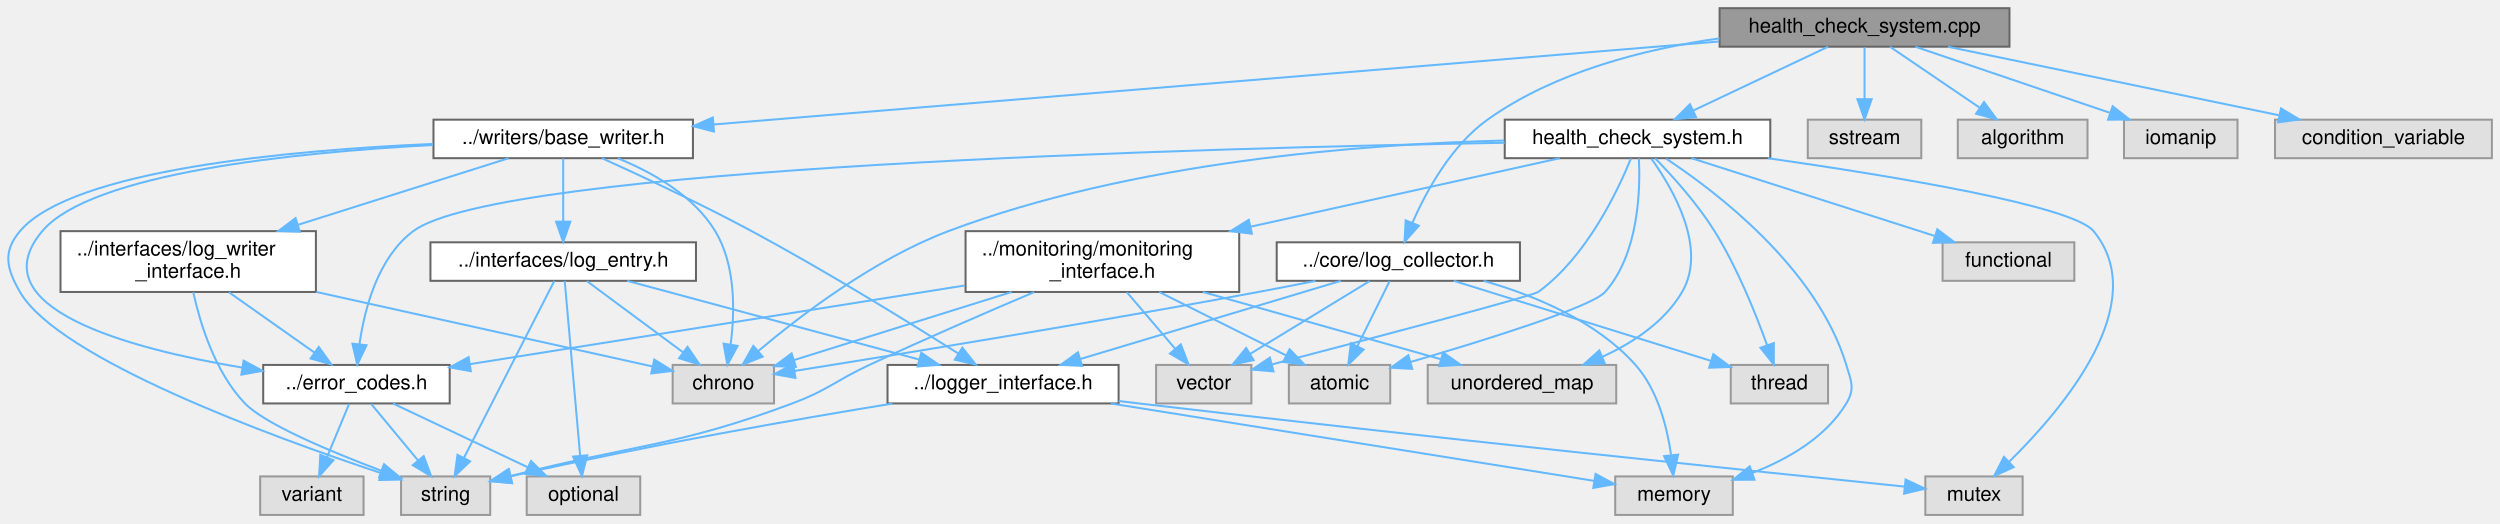
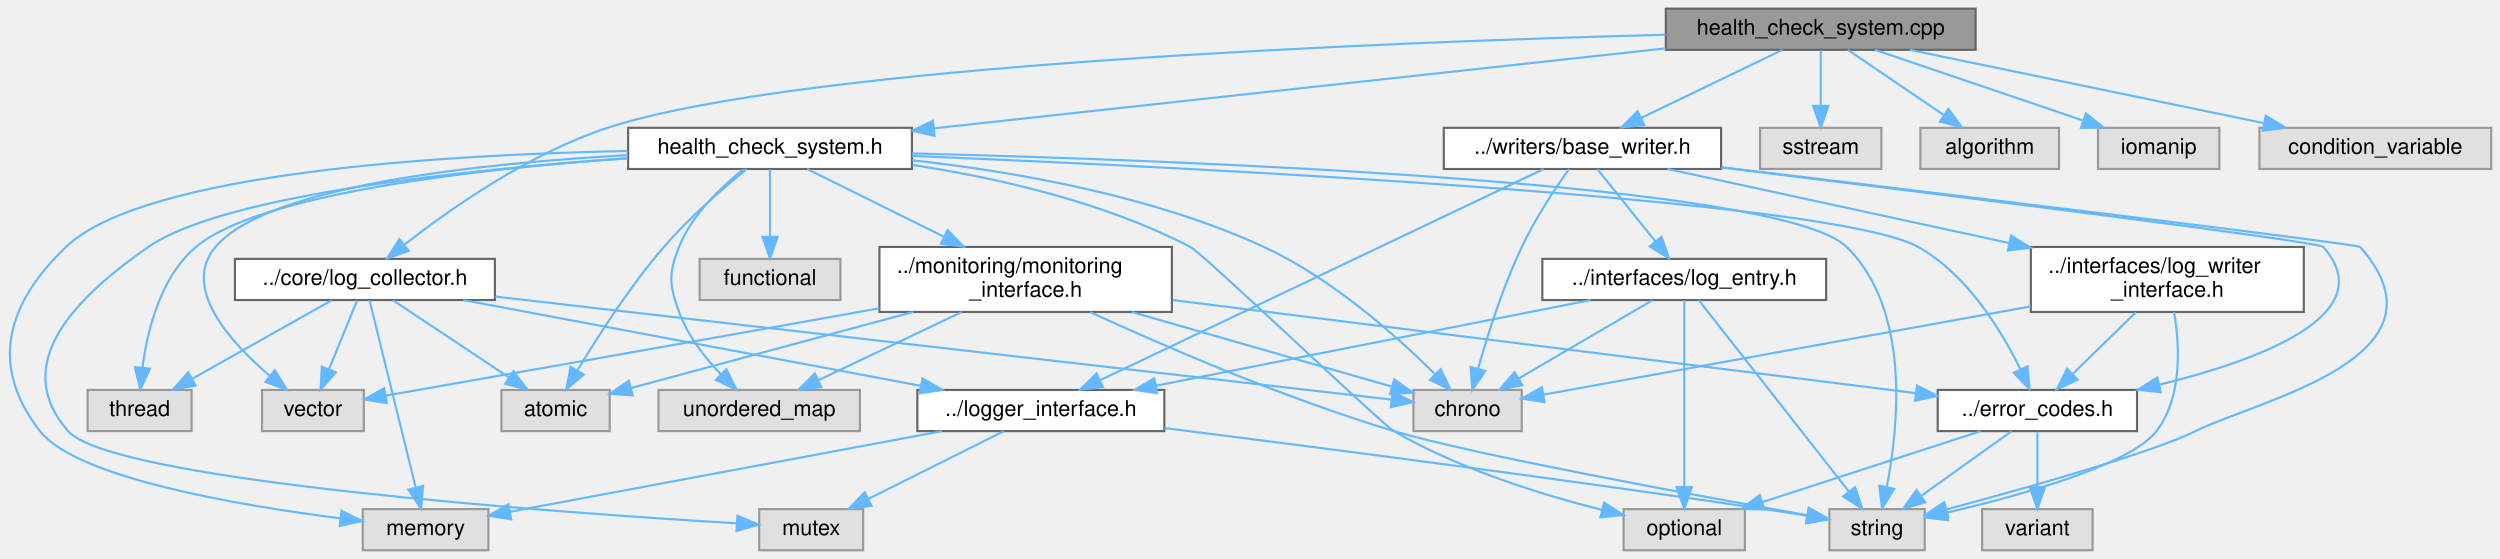
- <svg xmlns="http://www.w3.org/2000/svg" xmlns:xlink="http://www.w3.org/1999/xlink" width="1233pt" height="258pt" viewBox="0.00 0.00 1233.35 258.00">
+ <svg xmlns="http://www.w3.org/2000/svg" xmlns:xlink="http://www.w3.org/1999/xlink" width="1154pt" height="258pt" viewBox="0.00 0.00 1153.89 258.00">
  <g id="graph0" class="graph" transform="scale(1 1) rotate(0) translate(4 254)">
    <g id="Node000001" class="node">
      <g id="a_Node000001">
        <a xlink:title=" ">
-           <polygon fill="#999999" stroke="#666666" points="987.35,-250 844.35,-250 844.35,-231 987.35,-231 987.35,-250" />
-           <text text-anchor="middle" x="915.85" y="-238" font-family="Helvetica,sans-Serif" font-size="10.00">health_check_system.cpp</text>
+           <polygon fill="#999999" stroke="#666666" points="907.89,-250 764.89,-250 764.89,-231 907.89,-231 907.89,-250" />
+           <text text-anchor="middle" x="836.39" y="-238" font-family="Helvetica,sans-Serif" font-size="10.00">health_check_system.cpp</text>
        </a>
      </g>
    </g>
    <g id="Node000002" class="node">
      <g id="a_Node000002">
        <a xlink:href="health__check__system_8h.html" target="_top" xlink:title=" ">
-           <polygon fill="white" stroke="#666666" points="869.35,-195 738.35,-195 738.35,-176 869.35,-176 869.35,-195" />
-           <text text-anchor="middle" x="803.85" y="-183" font-family="Helvetica,sans-Serif" font-size="10.00">health_check_system.h</text>
+           <polygon fill="white" stroke="#666666" points="416.89,-195 285.89,-195 285.89,-176 416.89,-176 416.89,-195" />
+           <text text-anchor="middle" x="351.39" y="-183" font-family="Helvetica,sans-Serif" font-size="10.00">health_check_system.h</text>
        </a>
      </g>
    </g>
    <g id="edge1_Node000001_Node000002" class="edge">
      <g id="a_edge1_Node000001_Node000002">
        <a xlink:title=" ">
-           <path fill="none" stroke="#63b8ff" d="M897.86,-230.98C879.92,-222.5 852.14,-209.35 831.42,-199.54" />
-           <polygon fill="#63b8ff" stroke="#63b8ff" points="832.71,-196.28 822.18,-195.17 829.72,-202.61 832.71,-196.28" />
+           <path fill="none" stroke="#63b8ff" d="M764.82,-231.68C674.41,-221.8 519.49,-204.87 427.13,-194.78" />
+           <polygon fill="#63b8ff" stroke="#63b8ff" points="427.34,-191.28 417.02,-193.67 426.58,-198.24 427.34,-191.28" />
        </a>
      </g>
    </g>
    <g id="Node000016" class="node">
      <g id="a_Node000016">
        <a xlink:href="base__writer_8h.html" target="_top" xlink:title=" ">
-           <polygon fill="white" stroke="#666666" points="337.85,-195 209.85,-195 209.85,-176 337.85,-176 337.85,-195" />
-           <text text-anchor="middle" x="273.85" y="-183" font-family="Helvetica,sans-Serif" font-size="10.00">../writers/base_writer.h</text>
-         </a>
-       </g>
-     </g>
-     <g id="edge21_Node000001_Node000016" class="edge">
-       <g id="a_edge21_Node000001_Node000016">
-         <a xlink:title=" ">
-           <path fill="none" stroke="#63b8ff" d="M844.08,-233.57C721.39,-223.45 472.57,-202.91 348.17,-192.64" />
-           <polygon fill="#63b8ff" stroke="#63b8ff" points="348.23,-189.13 337.98,-191.79 347.66,-196.1 348.23,-189.13" />
+           <polygon fill="white" stroke="#666666" points="790.39,-195 662.39,-195 662.39,-176 790.39,-176 790.39,-195" />
+           <text text-anchor="middle" x="726.39" y="-183" font-family="Helvetica,sans-Serif" font-size="10.00">../writers/base_writer.h</text>
+         </a>
+       </g>
+     </g>
+     <g id="edge23_Node000001_Node000016" class="edge">
+       <g id="a_edge23_Node000001_Node000016">
+         <a xlink:title=" ">
+           <path fill="none" stroke="#63b8ff" d="M818.71,-230.98C801.1,-222.5 773.81,-209.35 753.46,-199.54" />
+           <polygon fill="#63b8ff" stroke="#63b8ff" points="754.91,-196.36 744.38,-195.17 751.87,-202.66 754.91,-196.36" />
        </a>
      </g>
    </g>
    <g id="Node000020" class="node">
      <g id="a_Node000020">
        <a xlink:href="log__collector_8h.html" target="_top" xlink:title=" ">
-           <polygon fill="white" stroke="#666666" points="745.85,-134.5 625.85,-134.5 625.85,-115.5 745.85,-115.5 745.85,-134.5" />
-           <text text-anchor="middle" x="685.85" y="-122.5" font-family="Helvetica,sans-Serif" font-size="10.00">../core/log_collector.h</text>
-         </a>
-       </g>
-     </g>
-     <g id="edge38_Node000001_Node000020" class="edge">
-       <g id="a_edge38_Node000001_Node000020">
-         <a xlink:title=" ">
-           <path fill="none" stroke="#63b8ff" d="M844.34,-235.13C807.35,-229.89 763.12,-218.7 729.85,-195 712.01,-182.29 699.69,-159.85 692.73,-144.02" />
-           <polygon fill="#63b8ff" stroke="#63b8ff" points="695.95,-142.66 688.91,-134.74 689.48,-145.32 695.95,-142.66" />
+           <polygon fill="white" stroke="#666666" points="224.39,-134.5 104.39,-134.5 104.39,-115.5 224.39,-115.5 224.39,-134.5" />
+           <text text-anchor="middle" x="164.39" y="-122.5" font-family="Helvetica,sans-Serif" font-size="10.00">../core/log_collector.h</text>
+         </a>
+       </g>
+     </g>
+     <g id="edge40_Node000001_Node000020" class="edge">
+       <g id="a_edge40_Node000001_Node000020">
+         <a xlink:title=" ">
+           <path fill="none" stroke="#63b8ff" d="M764.81,-237.98C634.83,-234.53 365.21,-224.02 276.39,-195 240.29,-183.21 203.84,-157.63 182.72,-141.15" />
+           <polygon fill="#63b8ff" stroke="#63b8ff" points="184.65,-138.21 174.65,-134.71 180.29,-143.68 184.65,-138.21" />
        </a>
      </g>
    </g>
    <g id="Node000021" class="node">
      <g id="a_Node000021">
        <a xlink:title=" ">
-           <polygon fill="#e0e0e0" stroke="#999999" points="943.85,-195 887.85,-195 887.85,-176 943.85,-176 943.85,-195" />
-           <text text-anchor="middle" x="915.85" y="-183" font-family="Helvetica,sans-Serif" font-size="10.00">sstream</text>
-         </a>
-       </g>
-     </g>
-     <g id="edge45_Node000001_Node000021" class="edge">
-       <g id="a_edge45_Node000001_Node000021">
-         <a xlink:title=" ">
-           <path fill="none" stroke="#63b8ff" d="M915.85,-230.75C915.85,-223.8 915.85,-213.85 915.85,-205.13" />
-           <polygon fill="#63b8ff" stroke="#63b8ff" points="919.35,-205.09 915.85,-195.09 912.35,-205.09 919.35,-205.09" />
+           <polygon fill="#e0e0e0" stroke="#999999" points="864.39,-195 808.39,-195 808.39,-176 864.39,-176 864.39,-195" />
+           <text text-anchor="middle" x="836.39" y="-183" font-family="Helvetica,sans-Serif" font-size="10.00">sstream</text>
+         </a>
+       </g>
+     </g>
+     <g id="edge47_Node000001_Node000021" class="edge">
+       <g id="a_edge47_Node000001_Node000021">
+         <a xlink:title=" ">
+           <path fill="none" stroke="#63b8ff" d="M836.39,-230.75C836.39,-223.8 836.39,-213.85 836.39,-205.13" />
+           <polygon fill="#63b8ff" stroke="#63b8ff" points="839.89,-205.09 836.39,-195.09 832.89,-205.09 839.89,-205.09" />
        </a>
      </g>
    </g>
    <g id="Node000022" class="node">
      <g id="a_Node000022">
        <a xlink:title=" ">
-           <polygon fill="#e0e0e0" stroke="#999999" points="1025.85,-195 961.85,-195 961.85,-176 1025.85,-176 1025.85,-195" />
-           <text text-anchor="middle" x="993.85" y="-183" font-family="Helvetica,sans-Serif" font-size="10.00">algorithm</text>
-         </a>
-       </g>
-     </g>
-     <g id="edge46_Node000001_Node000022" class="edge">
-       <g id="a_edge46_Node000001_Node000022">
-         <a xlink:title=" ">
-           <path fill="none" stroke="#63b8ff" d="M928.39,-230.98C940.25,-222.92 958.32,-210.65 972.47,-201.03" />
-           <polygon fill="#63b8ff" stroke="#63b8ff" points="974.79,-203.69 981.09,-195.17 970.85,-197.9 974.79,-203.69" />
+           <polygon fill="#e0e0e0" stroke="#999999" points="946.39,-195 882.39,-195 882.39,-176 946.39,-176 946.39,-195" />
+           <text text-anchor="middle" x="914.39" y="-183" font-family="Helvetica,sans-Serif" font-size="10.00">algorithm</text>
+         </a>
+       </g>
+     </g>
+     <g id="edge48_Node000001_Node000022" class="edge">
+       <g id="a_edge48_Node000001_Node000022">
+         <a xlink:title=" ">
+           <path fill="none" stroke="#63b8ff" d="M848.92,-230.98C860.79,-222.92 878.85,-210.65 893,-201.03" />
+           <polygon fill="#63b8ff" stroke="#63b8ff" points="895.32,-203.69 901.63,-195.17 891.39,-197.9 895.32,-203.69" />
        </a>
      </g>
    </g>
    <g id="Node000023" class="node">
      <g id="a_Node000023">
        <a xlink:title=" ">
-           <polygon fill="#e0e0e0" stroke="#999999" points="1099.85,-195 1043.85,-195 1043.85,-176 1099.85,-176 1099.85,-195" />
-           <text text-anchor="middle" x="1071.85" y="-183" font-family="Helvetica,sans-Serif" font-size="10.00">iomanip</text>
-         </a>
-       </g>
-     </g>
-     <g id="edge47_Node000001_Node000023" class="edge">
-       <g id="a_edge47_Node000001_Node000023">
-         <a xlink:title=" ">
-           <path fill="none" stroke="#63b8ff" d="M940.92,-230.98C966.88,-222.16 1007.66,-208.31 1036.81,-198.41" />
-           <polygon fill="#63b8ff" stroke="#63b8ff" points="1038.25,-201.61 1046.59,-195.08 1036,-194.99 1038.25,-201.61" />
+           <polygon fill="#e0e0e0" stroke="#999999" points="1020.39,-195 964.39,-195 964.39,-176 1020.39,-176 1020.39,-195" />
+           <text text-anchor="middle" x="992.39" y="-183" font-family="Helvetica,sans-Serif" font-size="10.00">iomanip</text>
+         </a>
+       </g>
+     </g>
+     <g id="edge49_Node000001_Node000023" class="edge">
+       <g id="a_edge49_Node000001_Node000023">
+         <a xlink:title=" ">
+           <path fill="none" stroke="#63b8ff" d="M861.45,-230.98C887.41,-222.16 928.19,-208.31 957.34,-198.41" />
+           <polygon fill="#63b8ff" stroke="#63b8ff" points="958.78,-201.61 967.12,-195.08 956.53,-194.99 958.78,-201.61" />
        </a>
      </g>
    </g>
    <g id="Node000024" class="node">
      <g id="a_Node000024">
        <a xlink:title=" ">
-           <polygon fill="#e0e0e0" stroke="#999999" points="1225.35,-195 1118.35,-195 1118.35,-176 1225.35,-176 1225.35,-195" />
-           <text text-anchor="middle" x="1171.85" y="-183" font-family="Helvetica,sans-Serif" font-size="10.00">condition_variable</text>
-         </a>
-       </g>
-     </g>
-     <g id="edge48_Node000001_Node000024" class="edge">
-       <g id="a_edge48_Node000001_Node000024">
-         <a xlink:title=" ">
-           <path fill="none" stroke="#63b8ff" d="M956.98,-230.98C1001.45,-221.78 1072.4,-207.09 1120.5,-197.13" />
-           <polygon fill="#63b8ff" stroke="#63b8ff" points="1121.32,-200.54 1130.4,-195.08 1119.9,-193.68 1121.32,-200.54" />
+           <polygon fill="#e0e0e0" stroke="#999999" points="1145.89,-195 1038.89,-195 1038.89,-176 1145.89,-176 1145.89,-195" />
+           <text text-anchor="middle" x="1092.39" y="-183" font-family="Helvetica,sans-Serif" font-size="10.00">condition_variable</text>
+         </a>
+       </g>
+     </g>
+     <g id="edge50_Node000001_Node000024" class="edge">
+       <g id="a_edge50_Node000001_Node000024">
+         <a xlink:title=" ">
+           <path fill="none" stroke="#63b8ff" d="M877.52,-230.98C921.98,-221.78 992.94,-207.09 1041.03,-197.13" />
+           <polygon fill="#63b8ff" stroke="#63b8ff" points="1041.85,-200.54 1050.93,-195.08 1040.43,-193.68 1041.85,-200.54" />
        </a>
      </g>
    </g>
    <g id="Node000003" class="node">
      <g id="a_Node000003">
        <a xlink:href="monitoring__interface_8h.html" target="_top" xlink:title="Abstract interface for monitoring and metrics collection.">
-           <polygon fill="white" stroke="#666666" points="607.35,-140 472.35,-140 472.35,-110 607.35,-110 607.35,-140" />
-           <text text-anchor="start" x="480.35" y="-128" font-family="Helvetica,sans-Serif" font-size="10.00">../monitoring/monitoring</text>
-           <text text-anchor="middle" x="539.85" y="-117" font-family="Helvetica,sans-Serif" font-size="10.00">_interface.h</text>
+           <polygon fill="white" stroke="#666666" points="536.89,-140 401.89,-140 401.89,-110 536.89,-110 536.89,-140" />
+           <text text-anchor="start" x="409.89" y="-128" font-family="Helvetica,sans-Serif" font-size="10.00">../monitoring/monitoring</text>
+           <text text-anchor="middle" x="469.39" y="-117" font-family="Helvetica,sans-Serif" font-size="10.00">_interface.h</text>
        </a>
      </g>
    </g>
    <g id="edge2_Node000002_Node000003" class="edge">
      <g id="a_edge2_Node000002_Node000003">
        <a xlink:title=" ">
-           <path fill="none" stroke="#63b8ff" d="M765.47,-175.99C725.66,-167.17 662.46,-153.17 613.07,-142.22" />
-           <polygon fill="#63b8ff" stroke="#63b8ff" points="613.59,-138.75 603.07,-140.01 612.07,-145.59 613.59,-138.75" />
+           <path fill="none" stroke="#63b8ff" d="M368.54,-175.99C385.02,-167.82 410.48,-155.2 431.69,-144.69" />
+           <polygon fill="#63b8ff" stroke="#63b8ff" points="433.38,-147.76 440.79,-140.18 430.27,-141.48 433.38,-147.76" />
+         </a>
+       </g>
+     </g>
+     <g id="Node000004" class="node">
+       <g id="a_Node000004">
+         <a xlink:title=" ">
+           <polygon fill="#e0e0e0" stroke="#999999" points="884.39,-19 840.39,-19 840.39,0 884.39,0 884.39,-19" />
+           <text text-anchor="middle" x="862.39" y="-7" font-family="Helvetica,sans-Serif" font-size="10.00">string</text>
+         </a>
+       </g>
+     </g>
+     <g id="edge22_Node000002_Node000004" class="edge">
+       <g id="a_edge22_Node000002_Node000004">
+         <a xlink:title=" ">
+           <path fill="none" stroke="#63b8ff" d="M416.97,-183.18C544.96,-179.95 818.21,-169.62 848.39,-140 877.87,-111.05 872.4,-57.44 866.85,-29.13" />
+           <polygon fill="#63b8ff" stroke="#63b8ff" points="870.26,-28.34 864.71,-19.31 863.42,-29.83 870.26,-28.34" />
        </a>
      </g>
    </g>
    <g id="Node000005" class="node">
      <g id="a_Node000005">
        <a xlink:title=" ">
-           <polygon fill="#e0e0e0" stroke="#999999" points="793.35,-74 700.35,-74 700.35,-55 793.35,-55 793.35,-74" />
-           <text text-anchor="middle" x="746.85" y="-62" font-family="Helvetica,sans-Serif" font-size="10.00">unordered_map</text>
+           <polygon fill="#e0e0e0" stroke="#999999" points="392.89,-74 299.89,-74 299.89,-55 392.89,-55 392.89,-74" />
+           <text text-anchor="middle" x="346.39" y="-62" font-family="Helvetica,sans-Serif" font-size="10.00">unordered_map</text>
        </a>
      </g>
    </g>
    <g id="edge15_Node000002_Node000005" class="edge">
      <g id="a_edge15_Node000002_Node000005">
        <a xlink:title=" ">
-           <path fill="none" stroke="#63b8ff" d="M810.73,-175.69C821.16,-161.17 838.51,-131.66 825.85,-110 817.17,-95.14 801.5,-84.86 786.39,-77.95" />
-           <polygon fill="#63b8ff" stroke="#63b8ff" points="787.7,-74.71 777.12,-74.08 785,-81.17 787.7,-74.71" />
+           <path fill="none" stroke="#63b8ff" d="M339.17,-175.86C329.04,-167.88 315.35,-155.01 309.39,-140 304.46,-127.61 304.85,-122.54 309.39,-110 313.33,-99.09 321.25,-88.96 328.75,-81.14" />
+           <polygon fill="#63b8ff" stroke="#63b8ff" points="331.22,-83.61 335.95,-74.13 326.34,-78.6 331.22,-83.61" />
        </a>
      </g>
    </g>
    <g id="Node000006" class="node">
      <g id="a_Node000006">
        <a xlink:title=" ">
-           <polygon fill="#e0e0e0" stroke="#999999" points="613.35,-74 566.35,-74 566.35,-55 613.35,-55 613.35,-74" />
-           <text text-anchor="middle" x="589.85" y="-62" font-family="Helvetica,sans-Serif" font-size="10.00">vector</text>
+           <polygon fill="#e0e0e0" stroke="#999999" points="163.89,-74 116.89,-74 116.89,-55 163.89,-55 163.89,-74" />
+           <text text-anchor="middle" x="140.39" y="-62" font-family="Helvetica,sans-Serif" font-size="10.00">vector</text>
        </a>
      </g>
    </g>
    <g id="edge14_Node000002_Node000006" class="edge">
      <g id="a_edge14_Node000002_Node000006">
        <a xlink:title=" ">
-           <path fill="none" stroke="#63b8ff" d="M800.61,-175.88C794.3,-160.27 778.81,-127.33 754.85,-110 752.14,-108.04 671.01,-86.66 623.55,-74.27" />
-           <polygon fill="#63b8ff" stroke="#63b8ff" points="624.25,-70.83 613.69,-71.7 622.48,-77.61 624.25,-70.83" />
+           <path fill="none" stroke="#63b8ff" d="M285.81,-182.39C218.16,-178.67 119.27,-168.39 95.39,-140 79.61,-121.25 101.88,-96.36 120.32,-80.63" />
+           <polygon fill="#63b8ff" stroke="#63b8ff" points="122.81,-83.12 128.38,-74.11 118.4,-77.68 122.81,-83.12" />
        </a>
      </g>
    </g>
    <g id="Node000007" class="node">
      <g id="a_Node000007">
        <a xlink:title=" ">
-           <polygon fill="#e0e0e0" stroke="#999999" points="377.85,-74 327.85,-74 327.85,-55 377.85,-55 377.85,-74" />
-           <text text-anchor="middle" x="352.85" y="-62" font-family="Helvetica,sans-Serif" font-size="10.00">chrono</text>
+           <polygon fill="#e0e0e0" stroke="#999999" points="698.39,-74 648.39,-74 648.39,-55 698.39,-55 698.39,-74" />
+           <text text-anchor="middle" x="673.39" y="-62" font-family="Helvetica,sans-Serif" font-size="10.00">chrono</text>
        </a>
      </g>
    </g>
    <g id="edge20_Node000002_Node000007" class="edge">
      <g id="a_edge20_Node000002_Node000007">
        <a xlink:title=" ">
-           <path fill="none" stroke="#63b8ff" d="M738.11,-184.71C668.01,-182.95 554.79,-174.29 463.85,-140 427.21,-126.18 390.64,-98.21 369.97,-80.75" />
-           <polygon fill="#63b8ff" stroke="#63b8ff" points="372.24,-78.08 362.38,-74.19 367.66,-83.38 372.24,-78.08" />
+           <path fill="none" stroke="#63b8ff" d="M417.06,-180C464.04,-174.83 527.82,-163.74 579.39,-140 610.6,-125.63 640.62,-98.84 658.03,-81.6" />
+           <polygon fill="#63b8ff" stroke="#63b8ff" points="660.98,-83.59 665.51,-74.01 656,-78.68 660.98,-83.59" />
        </a>
      </g>
    </g>
    <g id="Node000008" class="node">
      <g id="a_Node000008">
        <a xlink:title=" ">
-           <polygon fill="#e0e0e0" stroke="#999999" points="681.85,-74 631.85,-74 631.85,-55 681.85,-55 681.85,-74" />
-           <text text-anchor="middle" x="656.85" y="-62" font-family="Helvetica,sans-Serif" font-size="10.00">atomic</text>
+           <polygon fill="#e0e0e0" stroke="#999999" points="277.39,-74 227.39,-74 227.39,-55 277.39,-55 277.39,-74" />
+           <text text-anchor="middle" x="252.39" y="-62" font-family="Helvetica,sans-Serif" font-size="10.00">atomic</text>
        </a>
      </g>
    </g>
    <g id="edge17_Node000002_Node000008" class="edge">
      <g id="a_edge17_Node000002_Node000008">
        <a xlink:title=" ">
-           <path fill="none" stroke="#63b8ff" d="M804.54,-175.94C805.28,-160.72 804.57,-128.77 787.85,-110 781.25,-102.58 728.47,-86.16 691.95,-75.48" />
-           <polygon fill="#63b8ff" stroke="#63b8ff" points="692.71,-72.06 682.14,-72.63 690.76,-78.78 692.71,-72.06" />
+           <path fill="none" stroke="#63b8ff" d="M340.56,-175.97C330.14,-167.47 314.25,-153.74 302.39,-140 286.7,-121.84 271.79,-98.56 262.4,-82.9" />
+           <polygon fill="#63b8ff" stroke="#63b8ff" points="265.4,-81.09 257.31,-74.25 259.36,-84.64 265.4,-81.09" />
        </a>
      </g>
    </g>
    <g id="Node000009" class="node">
      <g id="a_Node000009">
        <a xlink:href="error__codes_8h.html" target="_top" xlink:title=" ">
-           <polygon fill="white" stroke="#666666" points="217.85,-74 125.85,-74 125.85,-55 217.85,-55 217.85,-74" />
-           <text text-anchor="middle" x="171.85" y="-62" font-family="Helvetica,sans-Serif" font-size="10.00">../error_codes.h</text>
+           <polygon fill="white" stroke="#666666" points="982.39,-74 890.39,-74 890.39,-55 982.39,-55 982.39,-74" />
+           <text text-anchor="middle" x="936.39" y="-62" font-family="Helvetica,sans-Serif" font-size="10.00">../error_codes.h</text>
        </a>
      </g>
    </g>
    <g id="edge12_Node000002_Node000009" class="edge">
      <g id="a_edge12_Node000002_Node000009">
        <a xlink:title=" ">
-           <path fill="none" stroke="#63b8ff" d="M738.33,-183.61C590.81,-181.05 242.18,-171.68 199.85,-140 182.43,-126.96 175.85,-101.77 173.36,-84.31" />
-           <polygon fill="#63b8ff" stroke="#63b8ff" points="176.82,-83.72 172.25,-74.16 169.86,-84.48 176.82,-83.72" />
+           <path fill="none" stroke="#63b8ff" d="M417.04,-182.01C549.97,-176.54 841.73,-162.14 881.39,-140 903.91,-127.42 919.81,-101.33 928.54,-83.62" />
+           <polygon fill="#63b8ff" stroke="#63b8ff" points="931.82,-84.86 932.84,-74.32 925.47,-81.92 931.82,-84.86" />
+         </a>
+       </g>
+     </g>
+     <g id="Node000010" class="node">
+       <g id="a_Node000010">
+         <a xlink:title=" ">
+           <polygon fill="#e0e0e0" stroke="#999999" points="801.39,-19 745.39,-19 745.39,0 801.39,0 801.39,-19" />
+           <text text-anchor="middle" x="773.39" y="-7" font-family="Helvetica,sans-Serif" font-size="10.00">optional</text>
+         </a>
+       </g>
+     </g>
+     <g id="edge21_Node000002_Node000010" class="edge">
+       <g id="a_edge21_Node000002_Node000010">
+         <a xlink:title=" ">
+           <path fill="none" stroke="#63b8ff" d="M417.16,-177.86C456.14,-171.91 505.55,-160.76 545.39,-140 551.63,-136.75 633.3,-58.55 639.39,-55 669.56,-37.4 707.66,-25.61 735.52,-18.61" />
+           <polygon fill="#63b8ff" stroke="#63b8ff" points="736.39,-22 745.28,-16.25 734.74,-15.2 736.39,-22" />
        </a>
      </g>
    </g>
    <g id="Node000012" class="node">
      <g id="a_Node000012">
        <a xlink:title=" ">
-           <polygon fill="#e0e0e0" stroke="#999999" points="850.85,-19 792.85,-19 792.85,0 850.85,0 850.85,-19" />
-           <text text-anchor="middle" x="821.85" y="-7" font-family="Helvetica,sans-Serif" font-size="10.00">memory</text>
+           <polygon fill="#e0e0e0" stroke="#999999" points="221.39,-19 163.39,-19 163.39,0 221.39,0 221.39,-19" />
+           <text text-anchor="middle" x="192.39" y="-7" font-family="Helvetica,sans-Serif" font-size="10.00">memory</text>
        </a>
      </g>
    </g>
    <g id="edge13_Node000002_Node000012" class="edge">
      <g id="a_edge13_Node000002_Node000012">
        <a xlink:title=" ">
-           <path fill="none" stroke="#63b8ff" d="M817.98,-175.76C842.67,-159.46 892.41,-121.69 906.85,-74 909.3,-65.92 911.23,-62.22 906.85,-55 896.67,-38.17 877.78,-27.39 860.4,-20.67" />
-           <polygon fill="#63b8ff" stroke="#63b8ff" points="861.55,-17.37 850.96,-17.34 859.22,-23.97 861.55,-17.37" />
+           <path fill="none" stroke="#63b8ff" d="M285.54,-184.31C201.43,-182.62 62.44,-174.51 26.39,-140 -1.18,-113.62 -9.09,-85.07 14.39,-55 31.24,-33.41 105.79,-20.74 152.91,-14.76" />
+           <polygon fill="#63b8ff" stroke="#63b8ff" points="153.59,-18.2 163.09,-13.51 152.74,-11.25 153.59,-18.2" />
        </a>
      </g>
    </g>
    <g id="Node000013" class="node">
      <g id="a_Node000013">
        <a xlink:title=" ">
-           <polygon fill="#e0e0e0" stroke="#999999" points="897.85,-74 849.85,-74 849.85,-55 897.85,-55 897.85,-74" />
-           <text text-anchor="middle" x="873.85" y="-62" font-family="Helvetica,sans-Serif" font-size="10.00">thread</text>
+           <polygon fill="#e0e0e0" stroke="#999999" points="84.39,-74 36.39,-74 36.39,-55 84.39,-55 84.39,-74" />
+           <text text-anchor="middle" x="60.39" y="-62" font-family="Helvetica,sans-Serif" font-size="10.00">thread</text>
        </a>
      </g>
    </g>
    <g id="edge16_Node000002_Node000013" class="edge">
      <g id="a_edge16_Node000002_Node000013">
        <a xlink:title=" ">
-           <path fill="none" stroke="#63b8ff" d="M812.57,-175.92C820.89,-167.39 833.38,-153.63 841.85,-140 853.09,-121.93 862.21,-99.23 867.8,-83.67" />
-           <polygon fill="#63b8ff" stroke="#63b8ff" points="871.12,-84.77 871.08,-74.18 864.5,-82.48 871.12,-84.77" />
+           <path fill="none" stroke="#63b8ff" d="M285.58,-181.01C217.08,-176.09 115.76,-164.78 86.39,-140 69.98,-126.16 63.92,-101.36 61.68,-84.19" />
+           <polygon fill="#63b8ff" stroke="#63b8ff" points="65.16,-83.81 60.69,-74.21 58.19,-84.5 65.16,-83.81" />
        </a>
      </g>
    </g>
    <g id="Node000014" class="node">
      <g id="a_Node000014">
        <a xlink:title=" ">
-           <polygon fill="#e0e0e0" stroke="#999999" points="993.85,-19 945.85,-19 945.85,0 993.85,0 993.85,-19" />
-           <text text-anchor="middle" x="969.85" y="-7" font-family="Helvetica,sans-Serif" font-size="10.00">mutex</text>
+           <polygon fill="#e0e0e0" stroke="#999999" points="394.39,-19 346.39,-19 346.39,0 394.39,0 394.39,-19" />
+           <text text-anchor="middle" x="370.39" y="-7" font-family="Helvetica,sans-Serif" font-size="10.00">mutex</text>
        </a>
      </g>
    </g>
    <g id="edge18_Node000002_Node000014" class="edge">
      <g id="a_edge18_Node000002_Node000014">
        <a xlink:title=" ">
-           <path fill="none" stroke="#63b8ff" d="M868.15,-175.99C930.96,-167.02 1018.6,-152.48 1028.85,-140 1057.99,-104.54 1013.76,-52.34 987.31,-26.38" />
-           <polygon fill="#63b8ff" stroke="#63b8ff" points="989.43,-23.57 979.77,-19.21 984.61,-28.64 989.43,-23.57" />
+           <path fill="none" stroke="#63b8ff" d="M285.62,-180.93C212.24,-175.8 99.23,-164.19 64.39,-140 30.54,-116.5 0.19,-85.95 27.39,-55 47.58,-32.02 253.03,-17.42 335.96,-12.43" />
+           <polygon fill="#63b8ff" stroke="#63b8ff" points="336.35,-15.91 346.13,-11.83 335.94,-8.92 336.35,-15.91" />
        </a>
      </g>
    </g>
    <g id="Node000015" class="node">
      <g id="a_Node000015">
        <a xlink:title=" ">
-           <polygon fill="#e0e0e0" stroke="#999999" points="1019.35,-134.5 954.35,-134.5 954.35,-115.5 1019.35,-115.5 1019.35,-134.5" />
-           <text text-anchor="middle" x="986.85" y="-122.5" font-family="Helvetica,sans-Serif" font-size="10.00">functional</text>
+           <polygon fill="#e0e0e0" stroke="#999999" points="383.89,-134.5 318.89,-134.5 318.89,-115.5 383.89,-115.5 383.89,-134.5" />
+           <text text-anchor="middle" x="351.39" y="-122.5" font-family="Helvetica,sans-Serif" font-size="10.00">functional</text>
        </a>
      </g>
    </g>
    <g id="edge19_Node000002_Node000015" class="edge">
      <g id="a_edge19_Node000002_Node000015">
        <a xlink:title=" ">
-           <path fill="none" stroke="#63b8ff" d="M830.46,-175.99C862.04,-165.9 914.86,-149.01 950.27,-137.69" />
-           <polygon fill="#63b8ff" stroke="#63b8ff" points="951.75,-140.9 960.21,-134.52 949.62,-134.23 951.75,-140.9" />
-         </a>
-       </g>
-     </g>
-     <g id="Node000004" class="node">
-       <g id="a_Node000004">
-         <a xlink:title=" ">
-           <polygon fill="#e0e0e0" stroke="#999999" points="237.85,-19 193.85,-19 193.85,0 237.85,0 237.85,-19" />
-           <text text-anchor="middle" x="215.85" y="-7" font-family="Helvetica,sans-Serif" font-size="10.00">string</text>
+           <path fill="none" stroke="#63b8ff" d="M351.39,-175.87C351.39,-167.75 351.39,-155.31 351.39,-144.89" />
+           <polygon fill="#63b8ff" stroke="#63b8ff" points="354.89,-144.67 351.39,-134.67 347.89,-144.67 354.89,-144.67" />
        </a>
      </g>
    </g>
    <g id="edge3_Node000003_Node000004" class="edge">
      <g id="a_edge3_Node000003_Node000004">
        <a xlink:title=" ">
-           <path fill="none" stroke="#63b8ff" d="M506.18,-109.92C483.14,-100.15 451.98,-86.67 424.85,-74 407.74,-66.01 404.54,-61.61 386.85,-55 329.61,-33.61 310.78,-35.26 247.9,-19.2" />
-           <polygon fill="#63b8ff" stroke="#63b8ff" points="248.42,-15.72 237.86,-16.58 246.65,-22.49 248.42,-15.72" />
+           <path fill="none" stroke="#63b8ff" d="M499.17,-109.9C532.63,-94.54 588.89,-70.14 639.39,-55 674.75,-44.4 777.47,-25.54 830.25,-16.14" />
+           <polygon fill="#63b8ff" stroke="#63b8ff" points="830.87,-19.59 840.11,-14.39 829.65,-12.69 830.87,-19.59" />
        </a>
      </g>
    </g>
    <g id="edge4_Node000003_Node000005" class="edge">
      <g id="a_edge4_Node000003_Node000005">
        <a xlink:title=" ">
-           <path fill="none" stroke="#63b8ff" d="M589.43,-109.99C625.31,-99.85 673.19,-86.32 706.68,-76.85" />
-           <polygon fill="#63b8ff" stroke="#63b8ff" points="707.92,-80.14 716.59,-74.05 706.01,-73.41 707.92,-80.14" />
+           <path fill="none" stroke="#63b8ff" d="M439.92,-109.99C419.77,-100.4 393.24,-87.79 373.59,-78.44" />
+           <polygon fill="#63b8ff" stroke="#63b8ff" points="375.08,-75.27 364.55,-74.14 372.08,-81.6 375.08,-75.27" />
        </a>
      </g>
    </g>
    <g id="edge5_Node000003_Node000006" class="edge">
      <g id="a_edge5_Node000003_Node000006">
        <a xlink:title=" ">
-           <path fill="none" stroke="#63b8ff" d="M551.96,-109.84C559.14,-101.43 568.28,-90.74 575.78,-81.96" />
-           <polygon fill="#63b8ff" stroke="#63b8ff" points="578.52,-84.14 582.36,-74.27 573.2,-79.59 578.52,-84.14" />
+           <path fill="none" stroke="#63b8ff" d="M401.78,-111.69C398.61,-111.12 395.46,-110.55 392.39,-110 314.16,-95.98 222.22,-79.83 173.92,-71.37" />
+           <polygon fill="#63b8ff" stroke="#63b8ff" points="174.47,-67.91 164.02,-69.63 173.26,-74.8 174.47,-67.91" />
        </a>
      </g>
    </g>
    <g id="edge6_Node000003_Node000007" class="edge">
      <g id="a_edge6_Node000003_Node000007">
        <a xlink:title=" ">
-           <path fill="none" stroke="#63b8ff" d="M495.06,-109.99C462.15,-99.69 418.07,-85.9 387.76,-76.42" />
-           <polygon fill="#63b8ff" stroke="#63b8ff" points="388.63,-73.03 378.04,-73.38 386.54,-79.71 388.63,-73.03" />
+           <path fill="none" stroke="#63b8ff" d="M518.25,-109.99C555.32,-99.36 605.37,-85 638.48,-75.51" />
+           <polygon fill="#63b8ff" stroke="#63b8ff" points="639.53,-78.85 648.18,-72.73 637.6,-72.12 639.53,-78.85" />
        </a>
      </g>
    </g>
    <g id="edge7_Node000003_Node000008" class="edge">
      <g id="a_edge7_Node000003_Node000008">
        <a xlink:title=" ">
-           <path fill="none" stroke="#63b8ff" d="M567.88,-109.99C586.88,-100.49 611.82,-88.02 630.47,-78.69" />
-           <polygon fill="#63b8ff" stroke="#63b8ff" points="632.2,-81.74 639.57,-74.14 629.06,-75.48 632.2,-81.74" />
+           <path fill="none" stroke="#63b8ff" d="M417.41,-109.99C377.12,-99.13 322.42,-84.38 287.25,-74.9" />
+           <polygon fill="#63b8ff" stroke="#63b8ff" points="288.01,-71.48 277.44,-72.25 286.18,-78.24 288.01,-71.48" />
        </a>
      </g>
    </g>
    <g id="edge8_Node000003_Node000009" class="edge">
      <g id="a_edge8_Node000003_Node000009">
        <a xlink:title=" ">
-           <path fill="none" stroke="#63b8ff" d="M471.93,-113.2C401.75,-102.05 293.49,-84.84 227.99,-74.42" />
-           <polygon fill="#63b8ff" stroke="#63b8ff" points="228.28,-70.93 217.86,-72.81 227.18,-77.84 228.28,-70.93" />
+           <path fill="none" stroke="#63b8ff" d="M537.29,-115.49C629.91,-103.89 794.14,-83.32 880.21,-72.54" />
+           <polygon fill="#63b8ff" stroke="#63b8ff" points="880.82,-75.99 890.3,-71.27 879.95,-69.04 880.82,-75.99" />
        </a>
      </g>
    </g>
    <g id="edge9_Node000009_Node000004" class="edge">
      <g id="a_edge9_Node000009_Node000004">
        <a xlink:title=" ">
-           <path fill="none" stroke="#63b8ff" d="M179.12,-54.75C185.4,-47.18 194.64,-36.05 202.28,-26.84" />
-           <polygon fill="#63b8ff" stroke="#63b8ff" points="205.03,-29.02 208.72,-19.09 199.64,-24.55 205.03,-29.02" />
-         </a>
-       </g>
-     </g>
-     <g id="Node000010" class="node">
-       <g id="a_Node000010">
-         <a xlink:title=" ">
-           <polygon fill="#e0e0e0" stroke="#999999" points="311.85,-19 255.85,-19 255.85,0 311.85,0 311.85,-19" />
-           <text text-anchor="middle" x="283.85" y="-7" font-family="Helvetica,sans-Serif" font-size="10.00">optional</text>
+           <path fill="none" stroke="#63b8ff" d="M924.5,-54.98C913.24,-46.92 896.1,-34.65 882.68,-25.03" />
+           <polygon fill="#63b8ff" stroke="#63b8ff" points="884.66,-22.15 874.49,-19.17 880.58,-27.84 884.66,-22.15" />
        </a>
      </g>
    </g>
    <g id="edge10_Node000009_Node000010" class="edge">
      <g id="a_edge10_Node000009_Node000010">
        <a xlink:title=" ">
-           <path fill="none" stroke="#63b8ff" d="M189.85,-54.98C207.78,-46.5 235.57,-33.35 256.29,-23.54" />
-           <polygon fill="#63b8ff" stroke="#63b8ff" points="257.99,-26.61 265.53,-19.17 254.99,-20.28 257.99,-26.61" />
+           <path fill="none" stroke="#63b8ff" d="M910.2,-54.98C882.95,-46.13 840.08,-32.19 809.6,-22.28" />
+           <polygon fill="#63b8ff" stroke="#63b8ff" points="810.37,-18.85 799.78,-19.08 808.21,-25.5 810.37,-18.85" />
        </a>
      </g>
    </g>
    <g id="Node000011" class="node">
      <g id="a_Node000011">
        <a xlink:title=" ">
-           <polygon fill="#e0e0e0" stroke="#999999" points="175.35,-19 124.35,-19 124.35,0 175.35,0 175.35,-19" />
-           <text text-anchor="middle" x="149.85" y="-7" font-family="Helvetica,sans-Serif" font-size="10.00">variant</text>
+           <polygon fill="#e0e0e0" stroke="#999999" points="961.89,-19 910.89,-19 910.89,0 961.89,0 961.89,-19" />
+           <text text-anchor="middle" x="936.39" y="-7" font-family="Helvetica,sans-Serif" font-size="10.00">variant</text>
        </a>
      </g>
    </g>
    <g id="edge11_Node000009_Node000011" class="edge">
      <g id="a_edge11_Node000009_Node000011">
        <a xlink:title=" ">
-           <path fill="none" stroke="#63b8ff" d="M168.22,-54.75C165.27,-47.65 161.02,-37.4 157.35,-28.56" />
-           <polygon fill="#63b8ff" stroke="#63b8ff" points="160.48,-26.98 153.42,-19.09 154.02,-29.67 160.48,-26.98" />
-         </a>
-       </g>
-     </g>
-     <g id="edge22_Node000016_Node000004" class="edge">
-       <g id="a_edge22_Node000016_Node000004">
-         <a xlink:title=" ">
-           <path fill="none" stroke="#63b8ff" d="M209.7,-183.05C138.88,-179.94 31.47,-170.22 5.85,-140 -2.77,-129.83 -0.81,-121.55 5.85,-110 24.88,-77 130.09,-38.55 184,-20.64" />
-           <polygon fill="#63b8ff" stroke="#63b8ff" points="185.33,-23.89 193.74,-17.44 183.15,-17.23 185.33,-23.89" />
-         </a>
-       </g>
-     </g>
-     <g id="edge23_Node000016_Node000007" class="edge">
-       <g id="a_edge23_Node000016_Node000007">
-         <a xlink:title=" ">
-           <path fill="none" stroke="#63b8ff" d="M300.81,-175.94C317.69,-169.07 338.19,-157.61 348.85,-140 359,-123.24 358.55,-100.27 356.49,-84.29" />
-           <polygon fill="#63b8ff" stroke="#63b8ff" points="359.89,-83.38 354.83,-74.07 352.98,-84.5 359.89,-83.38" />
-         </a>
-       </g>
-     </g>
-     <g id="edge28_Node000016_Node000009" class="edge">
-       <g id="a_edge28_Node000016_Node000009">
-         <a xlink:title=" ">
-           <path fill="none" stroke="#63b8ff" d="M209.56,-182.51C141.63,-178.9 41.02,-168.71 16.85,-140 -14.98,-102.18 59.19,-82.12 115.57,-72.67" />
-           <polygon fill="#63b8ff" stroke="#63b8ff" points="116.18,-76.11 125.5,-71.08 115.08,-69.2 116.18,-76.11" />
+           <path fill="none" stroke="#63b8ff" d="M936.39,-54.75C936.39,-47.8 936.39,-37.85 936.39,-29.13" />
+           <polygon fill="#63b8ff" stroke="#63b8ff" points="939.89,-29.09 936.39,-19.09 932.89,-29.09 939.89,-29.09" />
+         </a>
+       </g>
+     </g>
+     <g id="edge24_Node000016_Node000004" class="edge">
+       <g id="a_edge24_Node000016_Node000004">
+         <a xlink:title=" ">
+           <path fill="none" stroke="#63b8ff" d="M790.72,-176.79C893.68,-164.42 1084.17,-141.37 1085.39,-140 1130.56,-88.88 1038.53,-69.45 1009.39,-55 989.13,-44.96 931.22,-28.7 894.42,-18.86" />
+           <polygon fill="#63b8ff" stroke="#63b8ff" points="895.21,-15.45 884.65,-16.27 893.42,-22.22 895.21,-15.45" />
+         </a>
+       </g>
+     </g>
+     <g id="edge25_Node000016_Node000007" class="edge">
+       <g id="a_edge25_Node000016_Node000007">
+         <a xlink:title=" ">
+           <path fill="none" stroke="#63b8ff" d="M720.17,-175.99C714.01,-167.28 704.64,-153.2 698.39,-140 689.64,-121.55 682.57,-99.21 678.21,-83.83" />
+           <polygon fill="#63b8ff" stroke="#63b8ff" points="681.55,-82.74 675.53,-74.02 674.79,-84.59 681.55,-82.74" />
+         </a>
+       </g>
+     </g>
+     <g id="edge30_Node000016_Node000009" class="edge">
+       <g id="a_edge30_Node000016_Node000009">
+         <a xlink:title=" ">
+           <path fill="none" stroke="#63b8ff" d="M790.58,-176.68C888.99,-164.62 1066.1,-142.6 1068.39,-140 1095.62,-108.99 1039.94,-88.01 992.71,-76.42" />
+           <polygon fill="#63b8ff" stroke="#63b8ff" points="993.33,-72.97 982.8,-74.08 991.73,-79.78 993.33,-72.97" />
        </a>
      </g>
    </g>
    <g id="Node000017" class="node">
      <g id="a_Node000017">
        <a xlink:href="logger__interface_8h.html" target="_top" xlink:title=" ">
-           <polygon fill="white" stroke="#666666" points="547.85,-74 433.85,-74 433.85,-55 547.85,-55 547.85,-74" />
-           <text text-anchor="middle" x="490.85" y="-62" font-family="Helvetica,sans-Serif" font-size="10.00">../logger_interface.h</text>
-         </a>
-       </g>
-     </g>
-     <g id="edge24_Node000016_Node000017" class="edge">
-       <g id="a_edge24_Node000016_Node000017">
-         <a xlink:title=" ">
-           <path fill="none" stroke="#63b8ff" d="M293,-175.98C311.99,-167.39 341.79,-153.49 366.85,-140 403.33,-120.37 444.27,-95.11 468.79,-79.62" />
-           <polygon fill="#63b8ff" stroke="#63b8ff" points="470.77,-82.51 477.34,-74.2 467.02,-76.6 470.77,-82.51" />
+           <polygon fill="white" stroke="#666666" points="533.39,-74 419.39,-74 419.39,-55 533.39,-55 533.39,-74" />
+           <text text-anchor="middle" x="476.39" y="-62" font-family="Helvetica,sans-Serif" font-size="10.00">../logger_interface.h</text>
+         </a>
+       </g>
+     </g>
+     <g id="edge26_Node000016_Node000017" class="edge">
+       <g id="a_edge26_Node000016_Node000017">
+         <a xlink:title=" ">
+           <path fill="none" stroke="#63b8ff" d="M708.41,-175.94C665.18,-155.36 555.2,-103.01 503.73,-78.51" />
+           <polygon fill="#63b8ff" stroke="#63b8ff" points="505.07,-75.28 494.54,-74.14 502.06,-81.6 505.07,-75.28" />
        </a>
      </g>
    </g>
    <g id="Node000018" class="node">
      <g id="a_Node000018">
        <a xlink:href="log__writer__interface_8h.html" target="_top" xlink:title=" ">
-           <polygon fill="white" stroke="#666666" points="151.85,-140 25.85,-140 25.85,-110 151.85,-110 151.85,-140" />
-           <text text-anchor="start" x="33.85" y="-128" font-family="Helvetica,sans-Serif" font-size="10.00">../interfaces/log_writer</text>
-           <text text-anchor="middle" x="88.85" y="-117" font-family="Helvetica,sans-Serif" font-size="10.00">_interface.h</text>
-         </a>
-       </g>
-     </g>
-     <g id="edge29_Node000016_Node000018" class="edge">
-       <g id="a_edge29_Node000016_Node000018">
-         <a xlink:title=" ">
-           <path fill="none" stroke="#63b8ff" d="M246.95,-175.99C219.86,-167.43 177.31,-153.97 143.17,-143.18" />
-           <polygon fill="#63b8ff" stroke="#63b8ff" points="143.92,-139.74 133.33,-140.06 141.81,-146.42 143.92,-139.74" />
+           <polygon fill="white" stroke="#666666" points="1059.39,-140 933.39,-140 933.39,-110 1059.39,-110 1059.39,-140" />
+           <text text-anchor="start" x="941.39" y="-128" font-family="Helvetica,sans-Serif" font-size="10.00">../interfaces/log_writer</text>
+           <text text-anchor="middle" x="996.39" y="-117" font-family="Helvetica,sans-Serif" font-size="10.00">_interface.h</text>
+         </a>
+       </g>
+     </g>
+     <g id="edge31_Node000016_Node000018" class="edge">
+       <g id="a_edge31_Node000016_Node000018">
+         <a xlink:title=" ">
+           <path fill="none" stroke="#63b8ff" d="M765.65,-175.99C806.85,-167.07 872.57,-152.83 923.35,-141.82" />
+           <polygon fill="#63b8ff" stroke="#63b8ff" points="924.26,-145.21 933.29,-139.67 922.78,-138.37 924.26,-145.21" />
        </a>
      </g>
    </g>
    <g id="Node000019" class="node">
      <g id="a_Node000019">
        <a xlink:href="log__entry_8h.html" target="_top" xlink:title=" ">
-           <polygon fill="white" stroke="#666666" points="339.35,-134.5 208.35,-134.5 208.35,-115.5 339.35,-115.5 339.35,-134.5" />
-           <text text-anchor="middle" x="273.85" y="-122.5" font-family="Helvetica,sans-Serif" font-size="10.00">../interfaces/log_entry.h</text>
-         </a>
-       </g>
-     </g>
-     <g id="edge33_Node000016_Node000019" class="edge">
-       <g id="a_edge33_Node000016_Node000019">
-         <a xlink:title=" ">
-           <path fill="none" stroke="#63b8ff" d="M273.85,-175.87C273.85,-167.75 273.85,-155.31 273.85,-144.89" />
-           <polygon fill="#63b8ff" stroke="#63b8ff" points="277.35,-144.67 273.85,-134.67 270.35,-144.67 277.35,-144.67" />
-         </a>
-       </g>
-     </g>
-     <g id="edge27_Node000017_Node000004" class="edge">
-       <g id="a_edge27_Node000017_Node000004">
-         <a xlink:title=" ">
-           <path fill="none" stroke="#63b8ff" d="M436.31,-54.95C388.9,-47.21 318.21,-34.9 248.04,-19.11" />
-           <polygon fill="#63b8ff" stroke="#63b8ff" points="248.67,-15.67 238.15,-16.86 247.12,-22.49 248.67,-15.67" />
-         </a>
-       </g>
-     </g>
-     <g id="edge25_Node000017_Node000012" class="edge">
-       <g id="a_edge25_Node000017_Node000012">
-         <a xlink:title=" ">
-           <path fill="none" stroke="#63b8ff" d="M544.03,-54.98C610.58,-44.33 722.99,-26.33 782.37,-16.82" />
-           <polygon fill="#63b8ff" stroke="#63b8ff" points="783.15,-20.24 792.47,-15.2 782.05,-13.33 783.15,-20.24" />
-         </a>
-       </g>
-     </g>
-     <g id="edge26_Node000017_Node000014" class="edge">
-       <g id="a_edge26_Node000017_Node000014">
-         <a xlink:title=" ">
-           <path fill="none" stroke="#63b8ff" d="M547.86,-56.19C551.24,-55.78 554.59,-55.38 557.85,-55 697.86,-38.56 864.91,-21.22 935.58,-13.98" />
-           <polygon fill="#63b8ff" stroke="#63b8ff" points="936.1,-17.45 945.69,-12.95 935.38,-10.49 936.1,-17.45" />
-         </a>
-       </g>
-     </g>
-     <g id="edge30_Node000018_Node000004" class="edge">
-       <g id="a_edge30_Node000018_Node000004">
-         <a xlink:title=" ">
-           <path fill="none" stroke="#63b8ff" d="M91.34,-109.86C94.7,-94.58 102.05,-70.36 116.85,-55 126.67,-44.82 159,-31.28 184.07,-21.82" />
-           <polygon fill="#63b8ff" stroke="#63b8ff" points="185.45,-25.05 193.61,-18.29 183.01,-18.48 185.45,-25.05" />
-         </a>
-       </g>
-     </g>
-     <g id="edge31_Node000018_Node000007" class="edge">
-       <g id="a_edge31_Node000018_Node000007">
-         <a xlink:title=" ">
-           <path fill="none" stroke="#63b8ff" d="M152.09,-109.99C204.09,-98.46 275.84,-82.56 318,-73.22" />
-           <polygon fill="#63b8ff" stroke="#63b8ff" points="318.78,-76.63 327.79,-71.05 317.27,-69.8 318.78,-76.63" />
-         </a>
-       </g>
-     </g>
-     <g id="edge32_Node000018_Node000009" class="edge">
-       <g id="a_edge32_Node000018_Node000009">
-         <a xlink:title=" ">
-           <path fill="none" stroke="#63b8ff" d="M108.95,-109.84C121.73,-100.83 138.25,-89.18 151.15,-80.09" />
-           <polygon fill="#63b8ff" stroke="#63b8ff" points="153.26,-82.89 159.42,-74.27 149.23,-77.17 153.26,-82.89" />
-         </a>
-       </g>
-     </g>
-     <g id="edge34_Node000019_Node000004" class="edge">
-       <g id="a_edge34_Node000019_Node000004">
-         <a xlink:title=" ">
-           <path fill="none" stroke="#63b8ff" d="M269.49,-115.47C260.05,-96.98 237.52,-52.9 224.87,-28.14" />
-           <polygon fill="#63b8ff" stroke="#63b8ff" points="227.93,-26.44 220.26,-19.13 221.7,-29.63 227.93,-26.44" />
-         </a>
-       </g>
-     </g>
-     <g id="edge35_Node000019_Node000007" class="edge">
-       <g id="a_edge35_Node000019_Node000007">
-         <a xlink:title=" ">
-           <path fill="none" stroke="#63b8ff" d="M285.51,-115.37C298,-106.12 318.03,-91.28 333.01,-80.19" />
-           <polygon fill="#63b8ff" stroke="#63b8ff" points="335.19,-82.93 341.15,-74.17 331.03,-77.31 335.19,-82.93" />
-         </a>
-       </g>
-     </g>
-     <g id="edge36_Node000019_Node000010" class="edge">
-       <g id="a_edge36_Node000019_Node000010">
-         <a xlink:title=" ">
-           <path fill="none" stroke="#63b8ff" d="M274.6,-115.47C276.21,-97.23 280.01,-54.07 282.21,-29.14" />
-           <polygon fill="#63b8ff" stroke="#63b8ff" points="285.7,-29.4 283.09,-19.13 278.73,-28.78 285.7,-29.4" />
-         </a>
-       </g>
-     </g>
-     <g id="edge37_Node000019_Node000017" class="edge">
-       <g id="a_edge37_Node000019_Node000017">
-         <a xlink:title=" ">
-           <path fill="none" stroke="#63b8ff" d="M305.41,-115.49C343.41,-105.25 407.38,-88 449.35,-76.69" />
-           <polygon fill="#63b8ff" stroke="#63b8ff" points="450.52,-80 459.26,-74.02 448.69,-73.24 450.52,-80" />
-         </a>
-       </g>
-     </g>
-     <g id="edge41_Node000020_Node000006" class="edge">
-       <g id="a_edge41_Node000020_Node000006">
-         <a xlink:title=" ">
-           <path fill="none" stroke="#63b8ff" d="M671.69,-115.37C656.16,-105.91 631.02,-90.59 612.7,-79.42" />
-           <polygon fill="#63b8ff" stroke="#63b8ff" points="614.44,-76.38 604.08,-74.17 610.79,-82.36 614.44,-76.38" />
-         </a>
-       </g>
-     </g>
-     <g id="edge44_Node000020_Node000007" class="edge">
-       <g id="a_edge44_Node000020_Node000007">
-         <a xlink:title=" ">
-           <path fill="none" stroke="#63b8ff" d="M645.03,-115.48C635.78,-113.62 625.99,-111.7 616.85,-110 535.15,-94.83 438.81,-79.14 388.12,-71.06" />
-           <polygon fill="#63b8ff" stroke="#63b8ff" points="388.44,-67.57 378.02,-69.46 387.34,-74.48 388.44,-67.57" />
-         </a>
-       </g>
-     </g>
-     <g id="edge43_Node000020_Node000008" class="edge">
-       <g id="a_edge43_Node000020_Node000008">
-         <a xlink:title=" ">
-           <path fill="none" stroke="#63b8ff" d="M681.57,-115.37C677.42,-106.99 670.99,-94.01 665.72,-83.39" />
-           <polygon fill="#63b8ff" stroke="#63b8ff" points="668.73,-81.57 661.15,-74.17 662.46,-84.68 668.73,-81.57" />
-         </a>
-       </g>
-     </g>
-     <g id="edge40_Node000020_Node000012" class="edge">
-       <g id="a_edge40_Node000020_Node000012">
-         <a xlink:title=" ">
-           <path fill="none" stroke="#63b8ff" d="M727.94,-115.48C752.93,-108.36 783.43,-95.75 802.85,-74 813.75,-61.79 818.4,-43.56 820.39,-29.76" />
-           <polygon fill="#63b8ff" stroke="#63b8ff" points="823.91,-29.75 821.5,-19.43 816.95,-29 823.91,-29.75" />
-         </a>
-       </g>
-     </g>
-     <g id="edge42_Node000020_Node000013" class="edge">
-       <g id="a_edge42_Node000020_Node000013">
-         <a xlink:title=" ">
-           <path fill="none" stroke="#63b8ff" d="M713.19,-115.49C746.79,-105.04 803.82,-87.29 840.11,-76" />
-           <polygon fill="#63b8ff" stroke="#63b8ff" points="841.26,-79.31 849.77,-73 839.18,-72.62 841.26,-79.31" />
-         </a>
-       </g>
-     </g>
-     <g id="edge39_Node000020_Node000017" class="edge">
-       <g id="a_edge39_Node000020_Node000017">
-         <a xlink:title=" ">
-           <path fill="none" stroke="#63b8ff" d="M657.5,-115.49C623.56,-105.31 566.59,-88.22 528.87,-76.9" />
-           <polygon fill="#63b8ff" stroke="#63b8ff" points="529.83,-73.54 519.24,-74.02 527.81,-80.24 529.83,-73.54" />
+           <polygon fill="white" stroke="#666666" points="838.89,-134.5 707.89,-134.5 707.89,-115.5 838.89,-115.5 838.89,-134.5" />
+           <text text-anchor="middle" x="773.39" y="-122.5" font-family="Helvetica,sans-Serif" font-size="10.00">../interfaces/log_entry.h</text>
+         </a>
+       </g>
+     </g>
+     <g id="edge35_Node000016_Node000019" class="edge">
+       <g id="a_edge35_Node000016_Node000019">
+         <a xlink:title=" ">
+           <path fill="none" stroke="#63b8ff" d="M733.32,-175.87C740.33,-167.14 751.35,-153.43 760.05,-142.59" />
+           <polygon fill="#63b8ff" stroke="#63b8ff" points="762.89,-144.66 766.42,-134.67 757.43,-140.27 762.89,-144.66" />
+         </a>
+       </g>
+     </g>
+     <g id="edge29_Node000017_Node000004" class="edge">
+       <g id="a_edge29_Node000017_Node000004">
+         <a xlink:title=" ">
+           <path fill="none" stroke="#63b8ff" d="M533.49,-56.41C600.05,-48.03 713.32,-33.4 810.39,-19 816.8,-18.05 823.65,-16.97 830.2,-15.91" />
+           <polygon fill="#63b8ff" stroke="#63b8ff" points="830.84,-19.36 840.14,-14.28 829.71,-12.45 830.84,-19.36" />
+         </a>
+       </g>
+     </g>
+     <g id="edge27_Node000017_Node000012" class="edge">
+       <g id="a_edge27_Node000017_Node000012">
+         <a xlink:title=" ">
+           <path fill="none" stroke="#63b8ff" d="M430.76,-54.98C375.48,-44.67 283.33,-27.47 231.28,-17.76" />
+           <polygon fill="#63b8ff" stroke="#63b8ff" points="231.9,-14.31 221.43,-15.92 230.62,-21.19 231.9,-14.31" />
+         </a>
+       </g>
+     </g>
+     <g id="edge28_Node000017_Node000014" class="edge">
+       <g id="a_edge28_Node000017_Node000014">
+         <a xlink:title=" ">
+           <path fill="none" stroke="#63b8ff" d="M459.35,-54.98C442.46,-46.54 416.32,-33.47 396.74,-23.68" />
+           <polygon fill="#63b8ff" stroke="#63b8ff" points="398.24,-20.51 387.73,-19.17 395.1,-26.77 398.24,-20.51" />
+         </a>
+       </g>
+     </g>
+     <g id="edge32_Node000018_Node000004" class="edge">
+       <g id="a_edge32_Node000018_Node000004">
+         <a xlink:title=" ">
+           <path fill="none" stroke="#63b8ff" d="M999.52,-110C1002.05,-94.83 1003.46,-70.71 991.39,-55 979.41,-39.43 928.81,-25.35 894.66,-17.38" />
+           <polygon fill="#63b8ff" stroke="#63b8ff" points="895.18,-13.9 884.65,-15.1 893.62,-20.73 895.18,-13.9" />
+         </a>
+       </g>
+     </g>
+     <g id="edge33_Node000018_Node000007" class="edge">
+       <g id="a_edge33_Node000018_Node000007">
+         <a xlink:title=" ">
+           <path fill="none" stroke="#63b8ff" d="M933.34,-112.58C866.22,-100.42 762.39,-81.62 708.52,-71.86" />
+           <polygon fill="#63b8ff" stroke="#63b8ff" points="708.9,-68.38 698.43,-70.04 707.65,-75.26 708.9,-68.38" />
+         </a>
+       </g>
+     </g>
+     <g id="edge34_Node000018_Node000009" class="edge">
+       <g id="a_edge34_Node000018_Node000009">
+         <a xlink:title=" ">
+           <path fill="none" stroke="#63b8ff" d="M981.86,-109.84C973.06,-101.26 961.82,-90.3 952.71,-81.42" />
+           <polygon fill="#63b8ff" stroke="#63b8ff" points="954.98,-78.74 945.38,-74.27 950.09,-83.75 954.98,-78.74" />
+         </a>
+       </g>
+     </g>
+     <g id="edge36_Node000019_Node000004" class="edge">
+       <g id="a_edge36_Node000019_Node000004">
+         <a xlink:title=" ">
+           <path fill="none" stroke="#63b8ff" d="M780.07,-115.47C794.76,-96.74 830.06,-51.72 849.32,-27.16" />
+           <polygon fill="#63b8ff" stroke="#63b8ff" points="852.2,-29.16 855.62,-19.13 846.69,-24.84 852.2,-29.16" />
+         </a>
+       </g>
+     </g>
+     <g id="edge37_Node000019_Node000007" class="edge">
+       <g id="a_edge37_Node000019_Node000007">
+         <a xlink:title=" ">
+           <path fill="none" stroke="#63b8ff" d="M758.63,-115.37C742.38,-105.86 716.03,-90.45 696.92,-79.27" />
+           <polygon fill="#63b8ff" stroke="#63b8ff" points="698.6,-76.2 688.2,-74.17 695.07,-82.24 698.6,-76.2" />
+         </a>
+       </g>
+     </g>
+     <g id="edge38_Node000019_Node000010" class="edge">
+       <g id="a_edge38_Node000019_Node000010">
+         <a xlink:title=" ">
+           <path fill="none" stroke="#63b8ff" d="M773.39,-115.47C773.39,-97.23 773.39,-54.07 773.39,-29.14" />
+           <polygon fill="#63b8ff" stroke="#63b8ff" points="776.89,-29.13 773.39,-19.13 769.89,-29.13 776.89,-29.13" />
+         </a>
+       </g>
+     </g>
+     <g id="edge39_Node000019_Node000017" class="edge">
+       <g id="a_edge39_Node000019_Node000017">
+         <a xlink:title=" ">
+           <path fill="none" stroke="#63b8ff" d="M730.2,-115.49C677.08,-105.03 586.92,-87.27 529.58,-75.98" />
+           <polygon fill="#63b8ff" stroke="#63b8ff" points="530.11,-72.52 519.62,-74.02 528.76,-79.38 530.11,-72.52" />
+         </a>
+       </g>
+     </g>
+     <g id="edge43_Node000020_Node000006" class="edge">
+       <g id="a_edge43_Node000020_Node000006">
+         <a xlink:title=" ">
+           <path fill="none" stroke="#63b8ff" d="M160.84,-115.37C157.44,-107.07 152.19,-94.28 147.86,-83.72" />
+           <polygon fill="#63b8ff" stroke="#63b8ff" points="150.97,-82.09 143.94,-74.17 144.5,-84.75 150.97,-82.09" />
+         </a>
+       </g>
+     </g>
+     <g id="edge46_Node000020_Node000007" class="edge">
+       <g id="a_edge46_Node000020_Node000007">
+         <a xlink:title=" ">
+           <path fill="none" stroke="#63b8ff" d="M224.52,-117.09C331.72,-104.77 552.62,-79.38 638.32,-69.53" />
+           <polygon fill="#63b8ff" stroke="#63b8ff" points="638.79,-73 648.32,-68.38 637.99,-66.05 638.79,-73" />
+         </a>
+       </g>
+     </g>
+     <g id="edge45_Node000020_Node000008" class="edge">
+       <g id="a_edge45_Node000020_Node000008">
+         <a xlink:title=" ">
+           <path fill="none" stroke="#63b8ff" d="M177.37,-115.37C191.41,-106.04 214.02,-91.01 230.75,-79.88" />
+           <polygon fill="#63b8ff" stroke="#63b8ff" points="232.96,-82.62 239.35,-74.17 229.08,-76.79 232.96,-82.62" />
+         </a>
+       </g>
+     </g>
+     <g id="edge42_Node000020_Node000012" class="edge">
+       <g id="a_edge42_Node000020_Node000012">
+         <a xlink:title=" ">
+           <path fill="none" stroke="#63b8ff" d="M166.49,-115.47C170.99,-97.23 181.64,-54.07 187.79,-29.14" />
+           <polygon fill="#63b8ff" stroke="#63b8ff" points="191.26,-29.68 190.26,-19.13 184.46,-28 191.26,-29.68" />
+         </a>
+       </g>
+     </g>
+     <g id="edge44_Node000020_Node000013" class="edge">
+       <g id="a_edge44_Node000020_Node000013">
+         <a xlink:title=" ">
+           <path fill="none" stroke="#63b8ff" d="M149.04,-115.37C132.07,-105.82 104.49,-90.31 84.59,-79.12" />
+           <polygon fill="#63b8ff" stroke="#63b8ff" points="86.23,-76.02 75.79,-74.17 82.79,-82.12 86.23,-76.02" />
+         </a>
+       </g>
+     </g>
+     <g id="edge41_Node000020_Node000017" class="edge">
+       <g id="a_edge41_Node000020_Node000017">
+         <a xlink:title=" ">
+           <path fill="none" stroke="#63b8ff" d="M209.75,-115.49C265.67,-105.01 360.66,-87.2 420.88,-75.91" />
+           <polygon fill="#63b8ff" stroke="#63b8ff" points="421.78,-79.3 430.96,-74.02 420.49,-72.42 421.78,-79.3" />
        </a>
      </g>
    </g>
  </g>
</svg>
